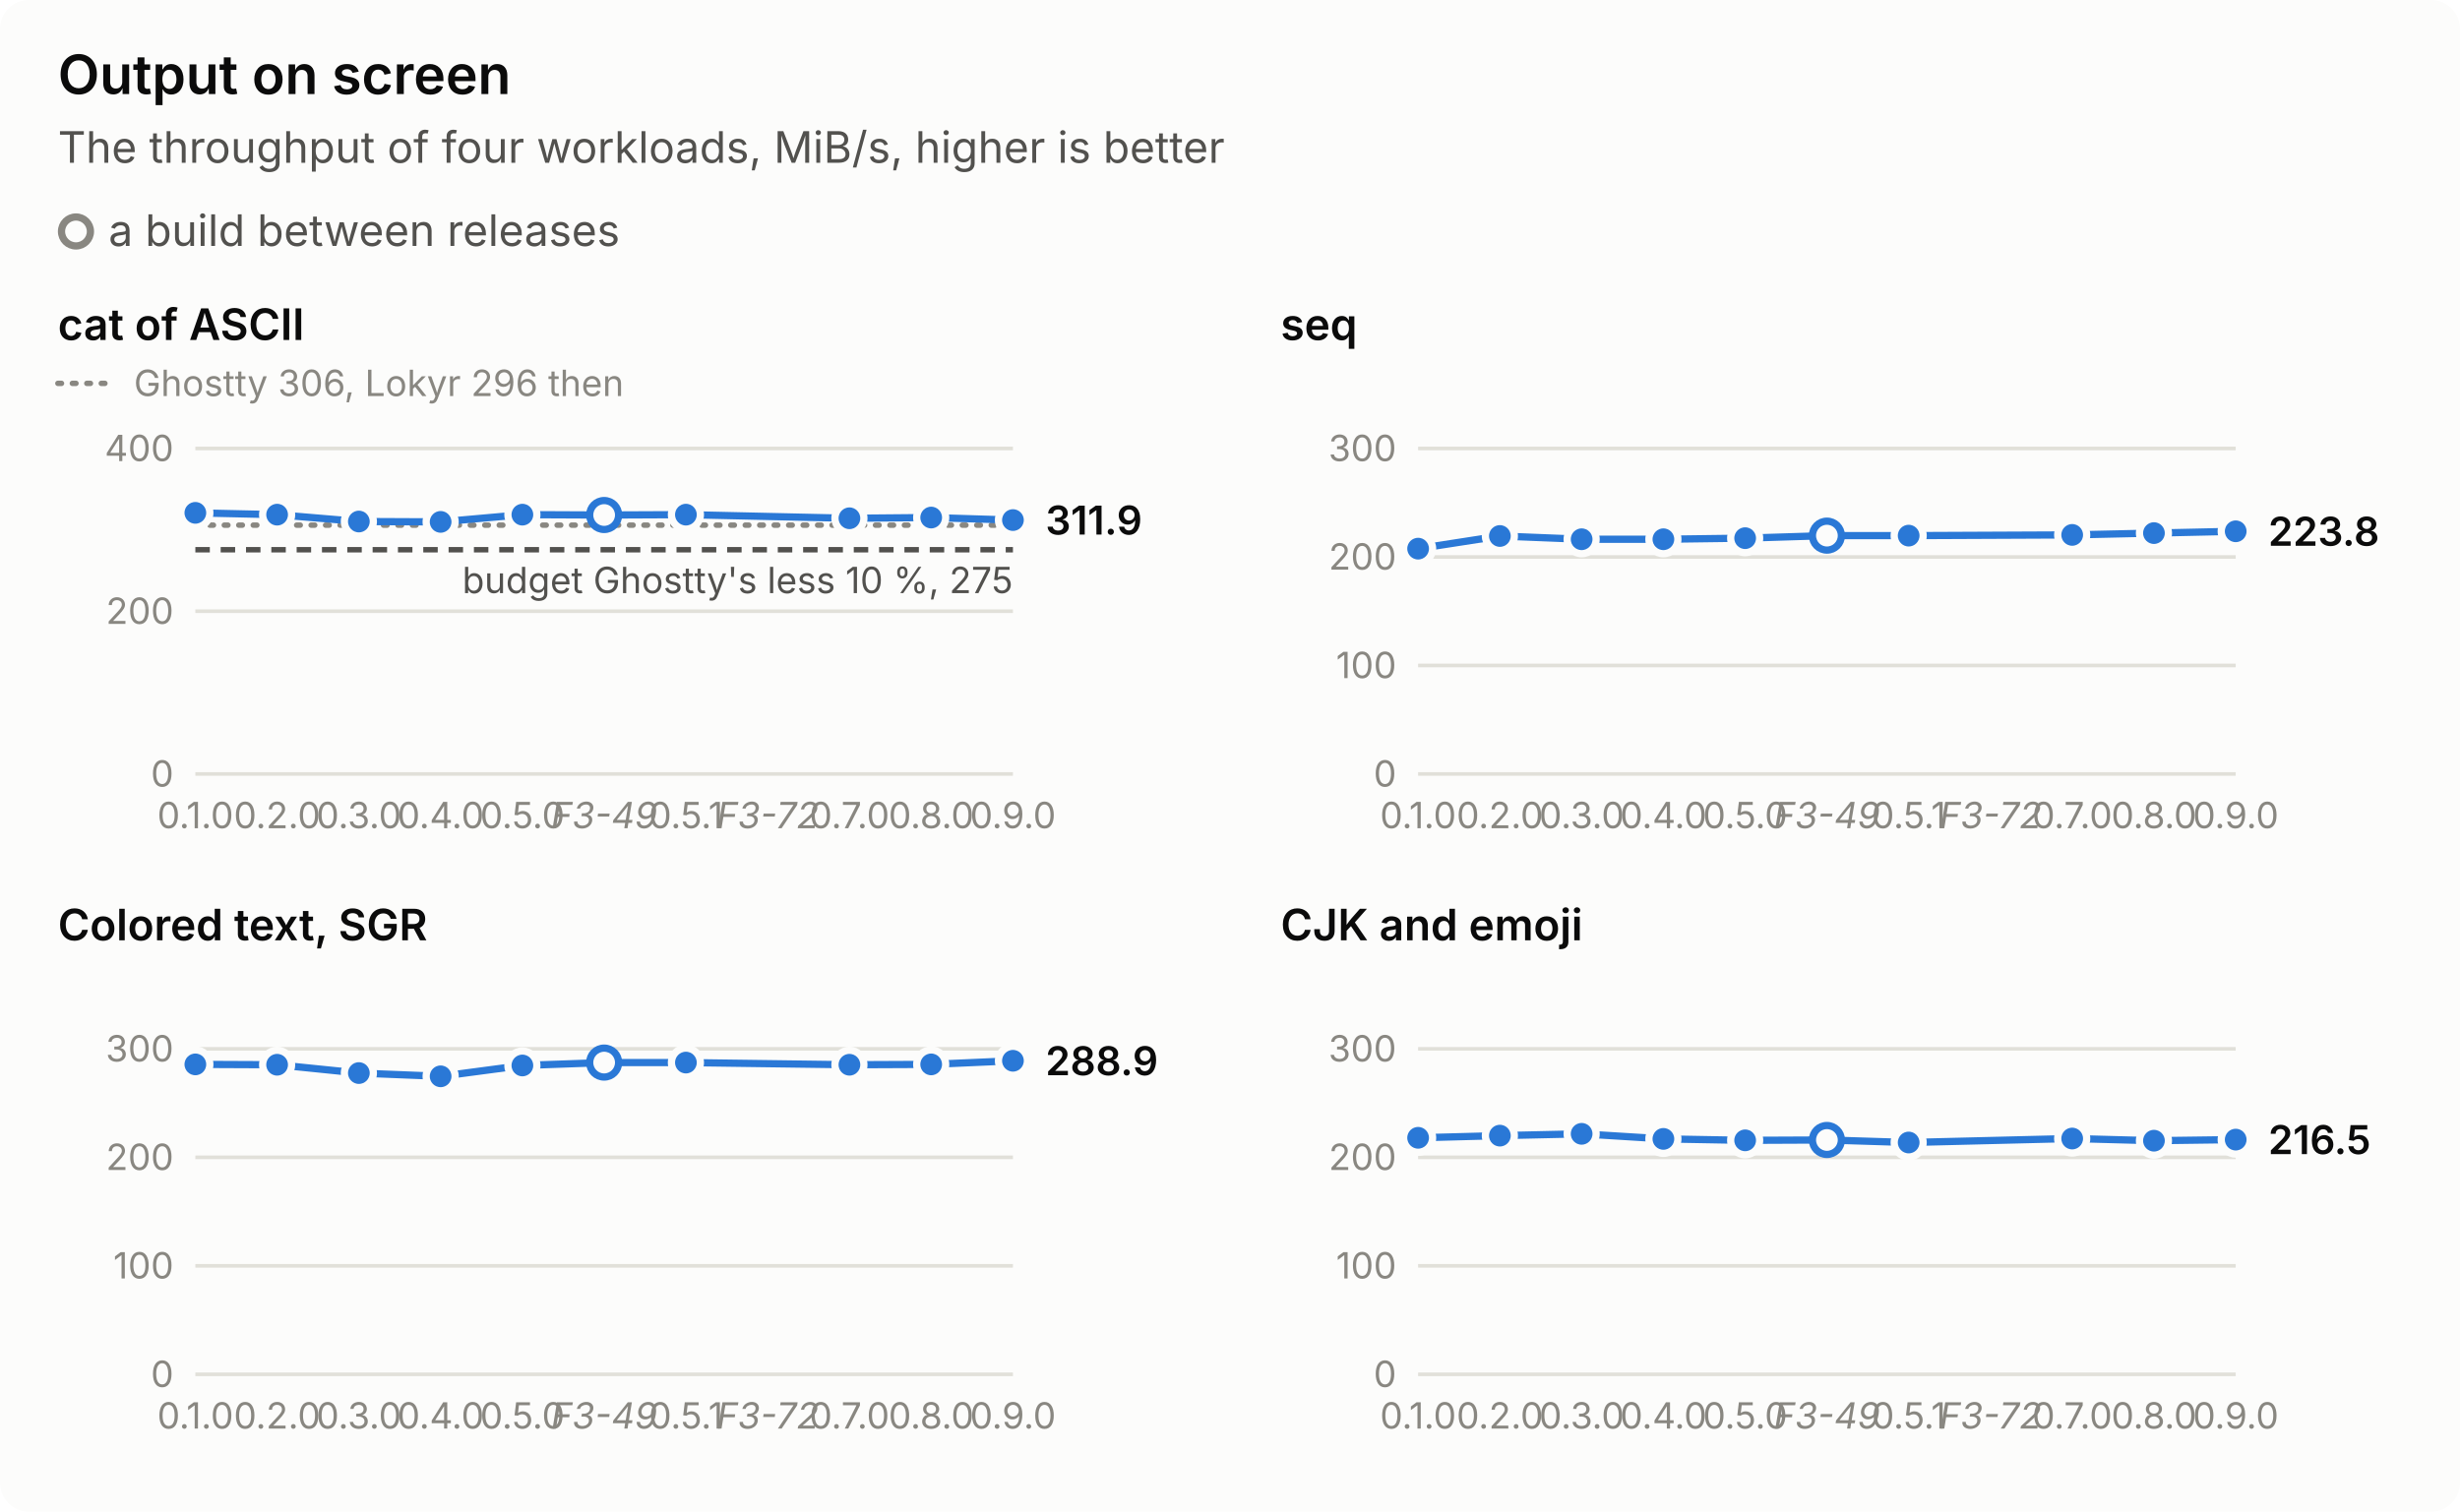
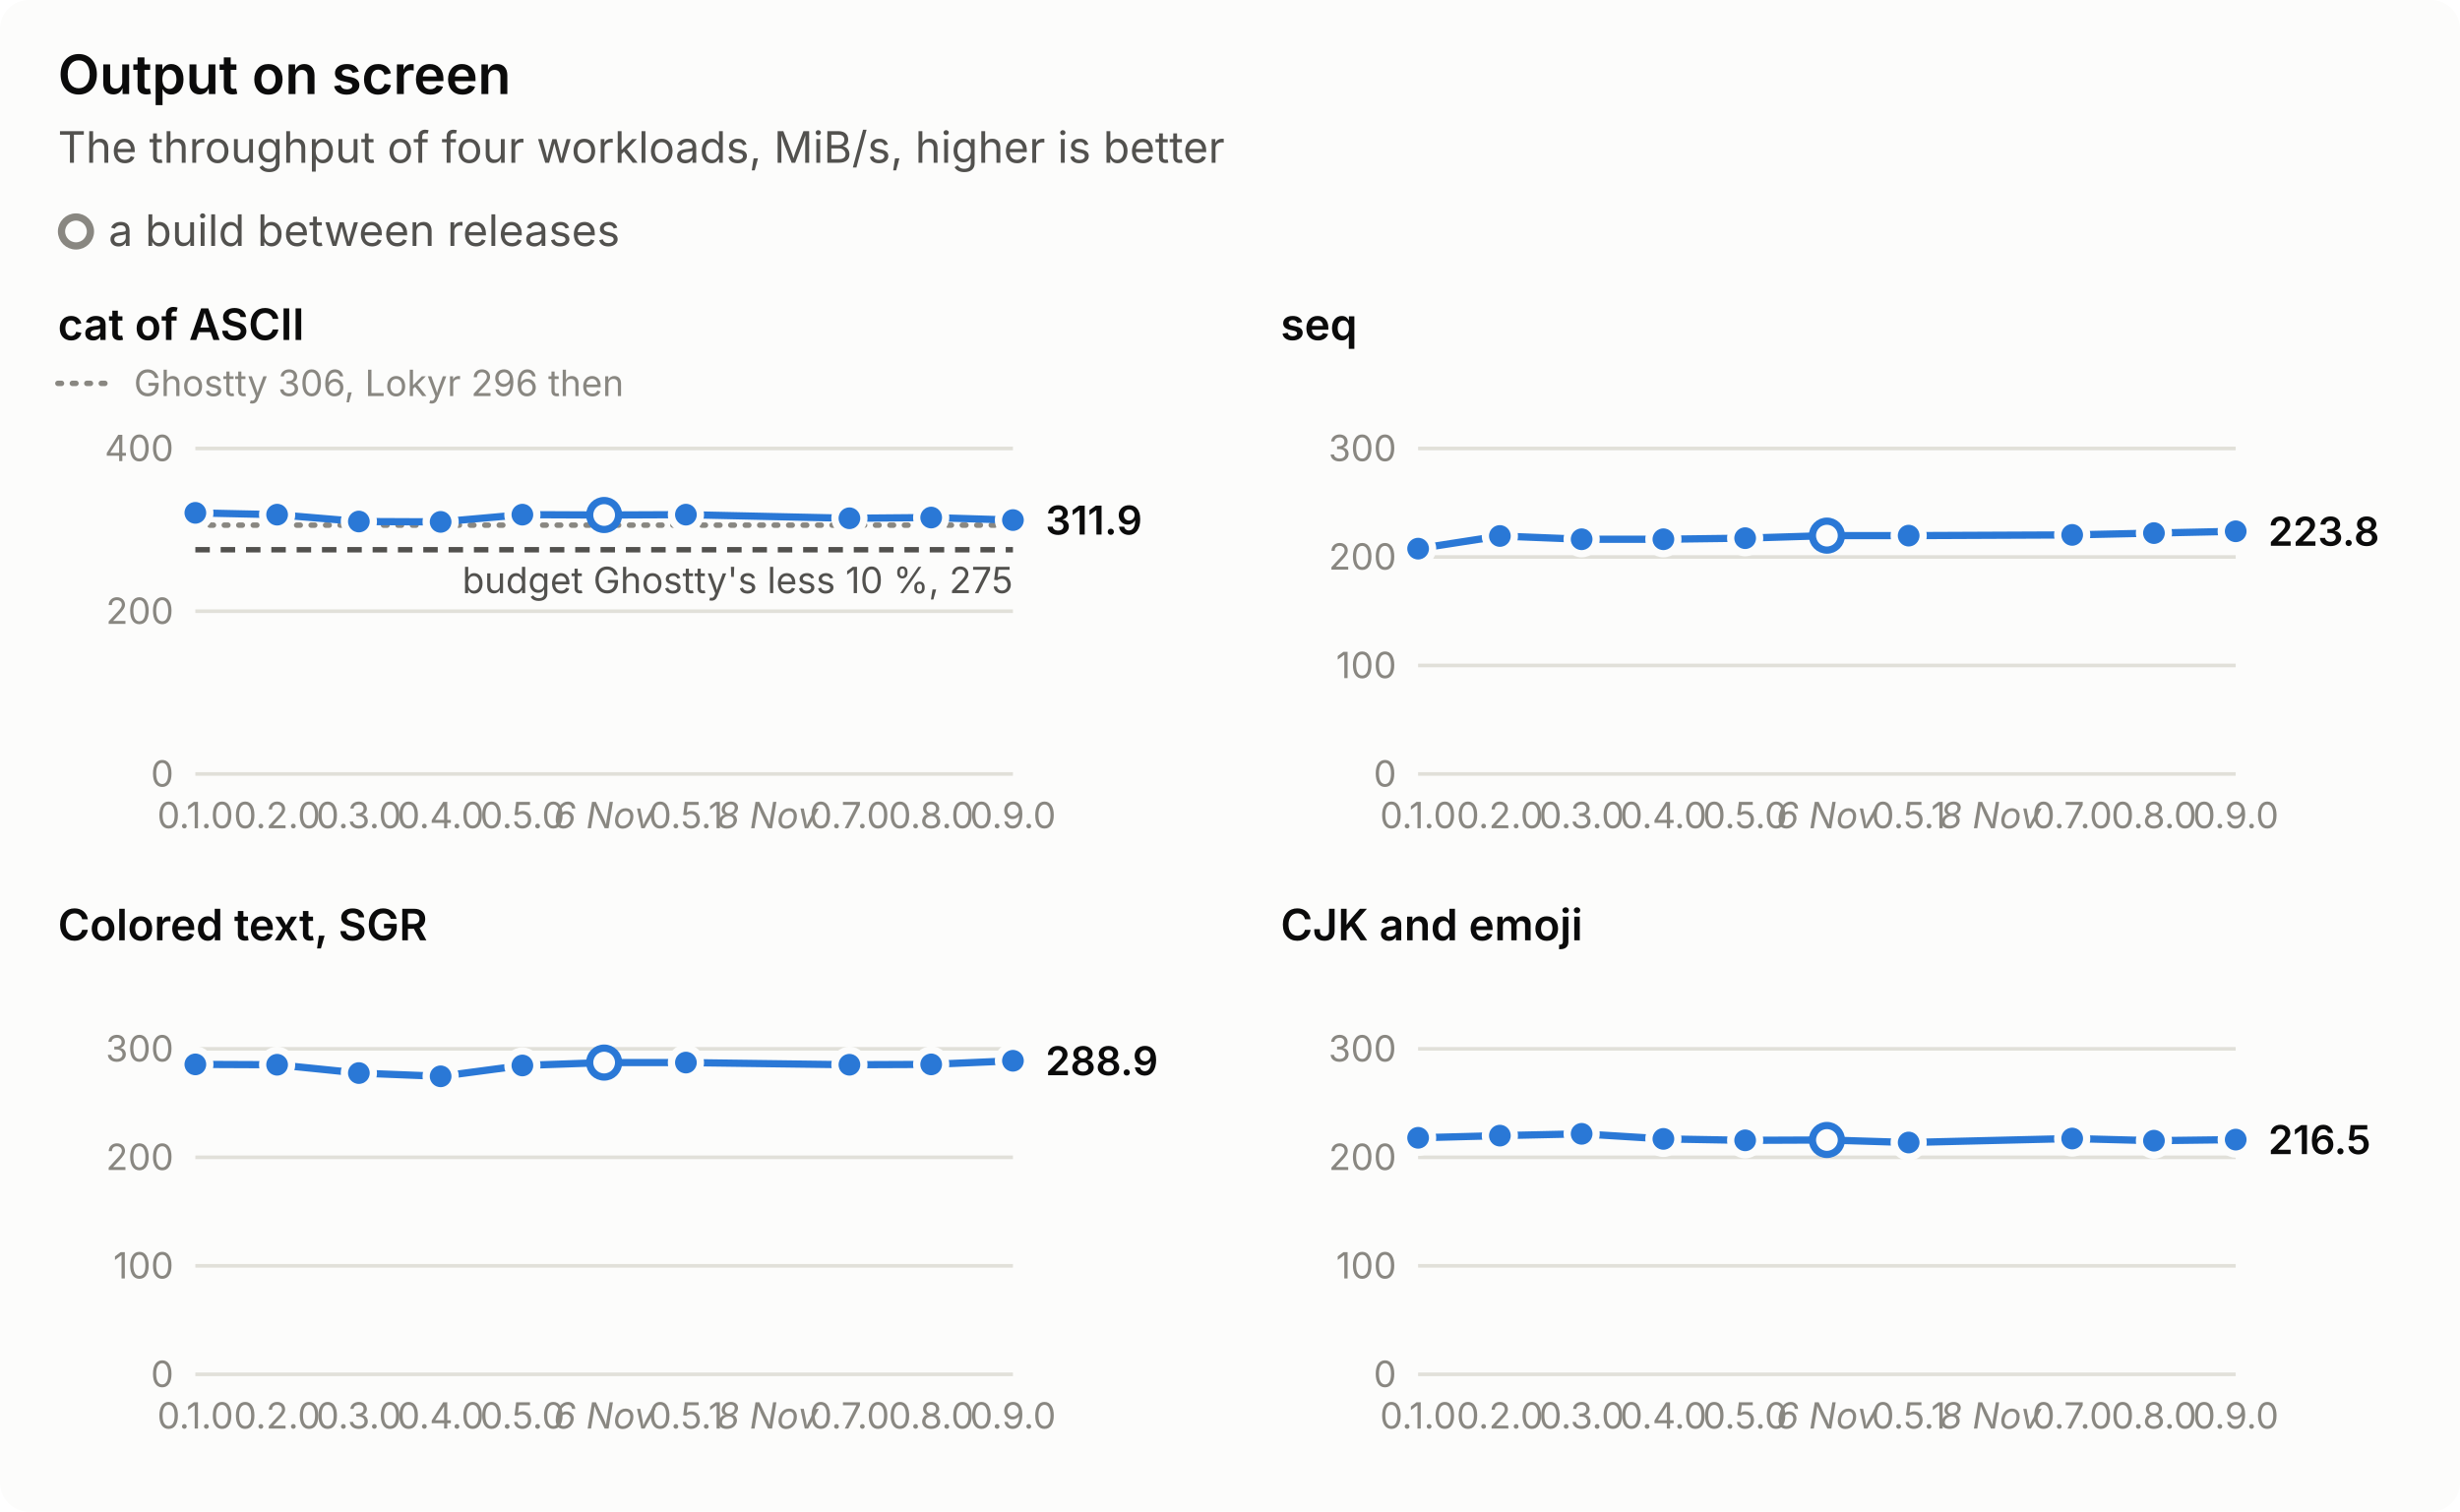
<svg xmlns="http://www.w3.org/2000/svg" width="680" height="418" viewBox="0 0 680 418" role="img" aria-label="Output on screen">
  <style>
  .surface { fill: #fcfcfb; }
  .primary { fill: #0b0b0b; }
  .secondary { fill: #52514e; }
  .muted { fill: #898781; }
  .grid { stroke: #e1e0d9; }
  .base { stroke: #c3c2b7; }
  .accent { fill: #2a78d6; }
  .context { fill: #898781; }
  .accent-line { stroke: #2a78d6; }
  .context-line { stroke: #898781; }
  .second { fill: #eb6834; }
  .second-line { stroke: #eb6834; }
  .ring { stroke: #fcfcfb; }
  .budget { stroke: #52514e; }
  text { font-family: system-ui, -apple-system, "Segoe UI", sans-serif; }
  .tick { font-variant-numeric: tabular-nums; }
  @media (prefers-color-scheme: dark) {
    .surface { fill: #1a1a19; }
    .primary { fill: #f0efec; }
    .secondary { fill: #c3c2b7; }
    .muted { fill: #898781; }
    .grid { stroke: #2c2c2a; }
    .base { stroke: #383835; }
    .accent { fill: #3987e5; }
    .context { fill: #6f6e69; }
    .accent-line { stroke: #3987e5; }
    .context-line { stroke: #6f6e69; }
    .second { fill: #d95926; }
    .second-line { stroke: #d95926; }
    .ring { stroke: #1a1a19; }
    .budget { stroke: #c3c2b7; }
  }
</style>
  <rect class="surface" width="680" height="418" rx="8" />
  <text class="primary" x="16" y="26" font-size="15" font-weight="600">Output on screen</text>
  <text class="secondary" x="16" y="45" font-size="12">The throughput of four workloads, MiB/s, higher is better</text>
  <circle class="surface context-line" cx="21" cy="64" r="4" stroke-width="2" />
  <text class="secondary" x="30" y="68" font-size="12">a build between releases</text>
  <text class="primary" x="16.0" y="94" font-size="12" font-weight="600">cat of ASCII</text>
  <line class="grid" x1="54.0" y1="214.0" x2="280.0" y2="214.0" stroke-width="1" />
  <text class="muted tick" x="48.0" y="217.5" font-size="10" text-anchor="end">0</text>
  <line class="grid" x1="54.0" y1="169.0" x2="280.0" y2="169.0" stroke-width="1" />
  <text class="muted tick" x="48.0" y="172.5" font-size="10" text-anchor="end">200</text>
  <line class="grid" x1="54.0" y1="124.0" x2="280.0" y2="124.0" stroke-width="1" />
  <text class="muted tick" x="48.0" y="127.5" font-size="10" text-anchor="end">400</text>
  <text class="muted" x="54.0" y="229.0" font-size="10" text-anchor="middle">0.1.0</text>
  <text class="muted" x="76.6" y="229.0" font-size="10" text-anchor="middle">0.2.0</text>
  <text class="muted" x="99.2" y="229.0" font-size="10" text-anchor="middle">0.3.0</text>
  <text class="muted" x="121.8" y="229.0" font-size="10" text-anchor="middle">0.4.0</text>
  <text class="muted" x="144.4" y="229.0" font-size="10" text-anchor="middle">0.5.0</text>
-   <text class="muted" x="167.0" y="229.0" font-size="10" text-anchor="middle" font-style="italic">F3-49</text>
+   <text class="muted" x="167.0" y="229.0" font-size="10" text-anchor="middle" font-style="italic">6 Nov</text>
  <text class="muted" x="189.6" y="229.0" font-size="10" text-anchor="middle">0.5.1</text>
-   <text class="muted" x="212.2" y="229.0" font-size="10" text-anchor="middle" font-style="italic">F3-72</text>
+   <text class="muted" x="212.2" y="229.0" font-size="10" text-anchor="middle" font-style="italic">8 Nov</text>
  <text class="muted" x="234.8" y="229.0" font-size="10" text-anchor="middle">0.7.0</text>
  <text class="muted" x="257.4" y="229.0" font-size="10" text-anchor="middle">0.8.0</text>
  <text class="muted" x="280.0" y="229.0" font-size="10" text-anchor="middle">0.9.0</text>
  <line class="budget" x1="54.0" y1="152.0" x2="280.0" y2="152.0" stroke-width="1.5" stroke-dasharray="4 3" />
  <text class="secondary" x="280.0" y="164.0" font-size="10" text-anchor="end">budget Ghostty's less 10 %, 275</text>
  <line class="context-line" x1="54.0" y1="145.2" x2="280.0" y2="145.2" stroke-width="1.5" stroke-dasharray="1 3" stroke-linecap="round" />
  <line class="context-line" x1="16.0" y1="106.0" x2="31.0" y2="106.0" stroke-width="1.5" stroke-dasharray="1 3" stroke-linecap="round" />
  <text class="muted" x="37.0" y="109.5" font-size="10">Ghostty 306, Lokyr 296 then</text>
  <line class="accent-line" x1="54.0" y1="141.8" x2="76.6" y2="142.3" stroke-width="2" stroke-linecap="round" />
  <line class="accent-line" x1="76.6" y1="142.3" x2="99.2" y2="144.2" stroke-width="2" stroke-linecap="round" />
  <line class="accent-line" x1="99.2" y1="144.2" x2="121.8" y2="144.3" stroke-width="2" stroke-linecap="round" />
  <line class="accent-line" x1="121.8" y1="144.3" x2="144.4" y2="142.3" stroke-width="2" stroke-linecap="round" />
  <line class="accent-line" x1="144.4" y1="142.3" x2="167.0" y2="142.4" stroke-width="2" stroke-linecap="round" />
  <line class="accent-line" x1="167.0" y1="142.4" x2="189.6" y2="142.3" stroke-width="2" stroke-linecap="round" />
  <line class="accent-line" x1="189.6" y1="142.3" x2="234.8" y2="143.3" stroke-width="2" stroke-linecap="round" />
  <line class="accent-line" x1="234.8" y1="143.3" x2="257.4" y2="143.1" stroke-width="2" stroke-linecap="round" />
  <line class="accent-line" x1="257.4" y1="143.1" x2="280.0" y2="143.8" stroke-width="2" stroke-linecap="round" />
  <circle class="accent ring" cx="54.0" cy="141.8" r="4" stroke-width="2" />
  <circle class="accent ring" cx="76.6" cy="142.3" r="4" stroke-width="2" />
  <circle class="accent ring" cx="99.2" cy="144.2" r="4" stroke-width="2" />
  <circle class="accent ring" cx="121.8" cy="144.3" r="4" stroke-width="2" />
  <circle class="accent ring" cx="144.4" cy="142.3" r="4" stroke-width="2" />
  <circle class="surface accent-line" cx="167.0" cy="142.4" r="4" stroke-width="2" />
  <circle class="accent ring" cx="189.6" cy="142.3" r="4" stroke-width="2" />
  <circle class="accent ring" cx="234.8" cy="143.3" r="4" stroke-width="2" />
  <circle class="accent ring" cx="257.4" cy="143.1" r="4" stroke-width="2" />
  <circle class="accent ring" cx="280.0" cy="143.8" r="4" stroke-width="2" />
  <text class="primary tick" x="289.0" y="147.8" font-size="11" font-weight="600">311.9</text>
  <text class="primary" x="354.0" y="94" font-size="12" font-weight="600">seq</text>
  <line class="grid" x1="392.0" y1="214.0" x2="618.0" y2="214.0" stroke-width="1" />
  <text class="muted tick" x="386.0" y="217.5" font-size="10" text-anchor="end">0</text>
  <line class="grid" x1="392.0" y1="184.0" x2="618.0" y2="184.0" stroke-width="1" />
  <text class="muted tick" x="386.0" y="187.5" font-size="10" text-anchor="end">100</text>
  <line class="grid" x1="392.0" y1="154.0" x2="618.0" y2="154.0" stroke-width="1" />
  <text class="muted tick" x="386.0" y="157.5" font-size="10" text-anchor="end">200</text>
  <line class="grid" x1="392.0" y1="124.0" x2="618.0" y2="124.0" stroke-width="1" />
  <text class="muted tick" x="386.0" y="127.5" font-size="10" text-anchor="end">300</text>
  <text class="muted" x="392.0" y="229.0" font-size="10" text-anchor="middle">0.1.0</text>
  <text class="muted" x="414.6" y="229.0" font-size="10" text-anchor="middle">0.2.0</text>
  <text class="muted" x="437.2" y="229.0" font-size="10" text-anchor="middle">0.3.0</text>
  <text class="muted" x="459.8" y="229.0" font-size="10" text-anchor="middle">0.4.0</text>
  <text class="muted" x="482.4" y="229.0" font-size="10" text-anchor="middle">0.5.0</text>
-   <text class="muted" x="505.0" y="229.0" font-size="10" text-anchor="middle" font-style="italic">F3-49</text>
+   <text class="muted" x="505.0" y="229.0" font-size="10" text-anchor="middle" font-style="italic">6 Nov</text>
  <text class="muted" x="527.6" y="229.0" font-size="10" text-anchor="middle">0.5.1</text>
-   <text class="muted" x="550.2" y="229.0" font-size="10" text-anchor="middle" font-style="italic">F3-72</text>
+   <text class="muted" x="550.2" y="229.0" font-size="10" text-anchor="middle" font-style="italic">8 Nov</text>
  <text class="muted" x="572.8" y="229.0" font-size="10" text-anchor="middle">0.7.0</text>
  <text class="muted" x="595.4" y="229.0" font-size="10" text-anchor="middle">0.8.0</text>
  <text class="muted" x="618.0" y="229.0" font-size="10" text-anchor="middle">0.9.0</text>
  <line class="accent-line" x1="392.0" y1="151.7" x2="414.6" y2="148.2" stroke-width="2" stroke-linecap="round" />
  <line class="accent-line" x1="414.6" y1="148.2" x2="437.2" y2="149.1" stroke-width="2" stroke-linecap="round" />
  <line class="accent-line" x1="437.2" y1="149.1" x2="459.8" y2="149.1" stroke-width="2" stroke-linecap="round" />
  <line class="accent-line" x1="459.8" y1="149.1" x2="482.4" y2="148.8" stroke-width="2" stroke-linecap="round" />
  <line class="accent-line" x1="482.4" y1="148.8" x2="505.0" y2="148.1" stroke-width="2" stroke-linecap="round" />
  <line class="accent-line" x1="505.0" y1="148.1" x2="527.6" y2="148.1" stroke-width="2" stroke-linecap="round" />
  <line class="accent-line" x1="527.6" y1="148.1" x2="572.8" y2="147.9" stroke-width="2" stroke-linecap="round" />
  <line class="accent-line" x1="572.8" y1="147.9" x2="595.4" y2="147.4" stroke-width="2" stroke-linecap="round" />
  <line class="accent-line" x1="595.4" y1="147.4" x2="618.0" y2="146.9" stroke-width="2" stroke-linecap="round" />
  <circle class="accent ring" cx="392.0" cy="151.7" r="4" stroke-width="2" />
  <circle class="accent ring" cx="414.6" cy="148.2" r="4" stroke-width="2" />
  <circle class="accent ring" cx="437.2" cy="149.1" r="4" stroke-width="2" />
  <circle class="accent ring" cx="459.8" cy="149.1" r="4" stroke-width="2" />
  <circle class="accent ring" cx="482.4" cy="148.8" r="4" stroke-width="2" />
  <circle class="surface accent-line" cx="505.0" cy="148.1" r="4" stroke-width="2" />
  <circle class="accent ring" cx="527.6" cy="148.1" r="4" stroke-width="2" />
  <circle class="accent ring" cx="572.8" cy="147.9" r="4" stroke-width="2" />
  <circle class="accent ring" cx="595.4" cy="147.4" r="4" stroke-width="2" />
  <circle class="accent ring" cx="618.0" cy="146.9" r="4" stroke-width="2" />
  <text class="primary tick" x="627.0" y="150.9" font-size="11" font-weight="600">223.8</text>
  <text class="primary" x="16.0" y="260" font-size="12" font-weight="600">Colored text, SGR</text>
  <line class="grid" x1="54.0" y1="380.0" x2="280.0" y2="380.0" stroke-width="1" />
  <text class="muted tick" x="48.0" y="383.5" font-size="10" text-anchor="end">0</text>
  <line class="grid" x1="54.0" y1="350.0" x2="280.0" y2="350.0" stroke-width="1" />
  <text class="muted tick" x="48.0" y="353.5" font-size="10" text-anchor="end">100</text>
  <line class="grid" x1="54.0" y1="320.0" x2="280.0" y2="320.0" stroke-width="1" />
  <text class="muted tick" x="48.0" y="323.5" font-size="10" text-anchor="end">200</text>
  <line class="grid" x1="54.0" y1="290.0" x2="280.0" y2="290.0" stroke-width="1" />
  <text class="muted tick" x="48.0" y="293.5" font-size="10" text-anchor="end">300</text>
  <text class="muted" x="54.0" y="395.0" font-size="10" text-anchor="middle">0.1.0</text>
  <text class="muted" x="76.6" y="395.0" font-size="10" text-anchor="middle">0.2.0</text>
  <text class="muted" x="99.2" y="395.0" font-size="10" text-anchor="middle">0.3.0</text>
  <text class="muted" x="121.8" y="395.0" font-size="10" text-anchor="middle">0.4.0</text>
  <text class="muted" x="144.4" y="395.0" font-size="10" text-anchor="middle">0.5.0</text>
-   <text class="muted" x="167.0" y="395.0" font-size="10" text-anchor="middle" font-style="italic">F3-49</text>
+   <text class="muted" x="167.0" y="395.0" font-size="10" text-anchor="middle" font-style="italic">6 Nov</text>
  <text class="muted" x="189.6" y="395.0" font-size="10" text-anchor="middle">0.5.1</text>
-   <text class="muted" x="212.2" y="395.0" font-size="10" text-anchor="middle" font-style="italic">F3-72</text>
+   <text class="muted" x="212.2" y="395.0" font-size="10" text-anchor="middle" font-style="italic">8 Nov</text>
  <text class="muted" x="234.8" y="395.0" font-size="10" text-anchor="middle">0.7.0</text>
  <text class="muted" x="257.4" y="395.0" font-size="10" text-anchor="middle">0.8.0</text>
  <text class="muted" x="280.0" y="395.0" font-size="10" text-anchor="middle">0.9.0</text>
  <line class="accent-line" x1="54.0" y1="294.3" x2="76.6" y2="294.4" stroke-width="2" stroke-linecap="round" />
  <line class="accent-line" x1="76.6" y1="294.4" x2="99.2" y2="296.7" stroke-width="2" stroke-linecap="round" />
  <line class="accent-line" x1="99.2" y1="296.7" x2="121.8" y2="297.6" stroke-width="2" stroke-linecap="round" />
  <line class="accent-line" x1="121.8" y1="297.6" x2="144.4" y2="294.6" stroke-width="2" stroke-linecap="round" />
  <line class="accent-line" x1="144.4" y1="294.6" x2="167.0" y2="293.8" stroke-width="2" stroke-linecap="round" />
  <line class="accent-line" x1="167.0" y1="293.8" x2="189.6" y2="293.8" stroke-width="2" stroke-linecap="round" />
  <line class="accent-line" x1="189.6" y1="293.8" x2="234.8" y2="294.4" stroke-width="2" stroke-linecap="round" />
  <line class="accent-line" x1="234.8" y1="294.4" x2="257.4" y2="294.3" stroke-width="2" stroke-linecap="round" />
  <line class="accent-line" x1="257.4" y1="294.3" x2="280.0" y2="293.3" stroke-width="2" stroke-linecap="round" />
  <circle class="accent ring" cx="54.0" cy="294.3" r="4" stroke-width="2" />
  <circle class="accent ring" cx="76.6" cy="294.4" r="4" stroke-width="2" />
  <circle class="accent ring" cx="99.2" cy="296.7" r="4" stroke-width="2" />
  <circle class="accent ring" cx="121.8" cy="297.6" r="4" stroke-width="2" />
  <circle class="accent ring" cx="144.4" cy="294.6" r="4" stroke-width="2" />
  <circle class="surface accent-line" cx="167.0" cy="293.8" r="4" stroke-width="2" />
  <circle class="accent ring" cx="189.6" cy="293.8" r="4" stroke-width="2" />
  <circle class="accent ring" cx="234.8" cy="294.4" r="4" stroke-width="2" />
  <circle class="accent ring" cx="257.4" cy="294.3" r="4" stroke-width="2" />
  <circle class="accent ring" cx="280.0" cy="293.3" r="4" stroke-width="2" />
  <text class="primary tick" x="289.0" y="297.3" font-size="11" font-weight="600">288.9</text>
  <text class="primary" x="354.0" y="260" font-size="12" font-weight="600">CJK and emoji</text>
  <line class="grid" x1="392.0" y1="380.0" x2="618.0" y2="380.0" stroke-width="1" />
  <text class="muted tick" x="386.0" y="383.5" font-size="10" text-anchor="end">0</text>
  <line class="grid" x1="392.0" y1="350.0" x2="618.0" y2="350.0" stroke-width="1" />
  <text class="muted tick" x="386.0" y="353.5" font-size="10" text-anchor="end">100</text>
  <line class="grid" x1="392.0" y1="320.0" x2="618.0" y2="320.0" stroke-width="1" />
  <text class="muted tick" x="386.0" y="323.5" font-size="10" text-anchor="end">200</text>
  <line class="grid" x1="392.0" y1="290.0" x2="618.0" y2="290.0" stroke-width="1" />
  <text class="muted tick" x="386.0" y="293.5" font-size="10" text-anchor="end">300</text>
  <text class="muted" x="392.0" y="395.0" font-size="10" text-anchor="middle">0.1.0</text>
  <text class="muted" x="414.6" y="395.0" font-size="10" text-anchor="middle">0.2.0</text>
  <text class="muted" x="437.2" y="395.0" font-size="10" text-anchor="middle">0.3.0</text>
  <text class="muted" x="459.8" y="395.0" font-size="10" text-anchor="middle">0.4.0</text>
  <text class="muted" x="482.4" y="395.0" font-size="10" text-anchor="middle">0.5.0</text>
-   <text class="muted" x="505.0" y="395.0" font-size="10" text-anchor="middle" font-style="italic">F3-49</text>
+   <text class="muted" x="505.0" y="395.0" font-size="10" text-anchor="middle" font-style="italic">6 Nov</text>
  <text class="muted" x="527.6" y="395.0" font-size="10" text-anchor="middle">0.5.1</text>
-   <text class="muted" x="550.2" y="395.0" font-size="10" text-anchor="middle" font-style="italic">F3-72</text>
+   <text class="muted" x="550.2" y="395.0" font-size="10" text-anchor="middle" font-style="italic">8 Nov</text>
  <text class="muted" x="572.8" y="395.0" font-size="10" text-anchor="middle">0.7.0</text>
  <text class="muted" x="595.4" y="395.0" font-size="10" text-anchor="middle">0.8.0</text>
  <text class="muted" x="618.0" y="395.0" font-size="10" text-anchor="middle">0.9.0</text>
  <line class="accent-line" x1="392.0" y1="314.6" x2="414.6" y2="314.0" stroke-width="2" stroke-linecap="round" />
  <line class="accent-line" x1="414.6" y1="314.0" x2="437.2" y2="313.5" stroke-width="2" stroke-linecap="round" />
  <line class="accent-line" x1="437.2" y1="313.5" x2="459.8" y2="314.9" stroke-width="2" stroke-linecap="round" />
  <line class="accent-line" x1="459.8" y1="314.9" x2="482.4" y2="315.3" stroke-width="2" stroke-linecap="round" />
  <line class="accent-line" x1="482.4" y1="315.3" x2="505.0" y2="315.2" stroke-width="2" stroke-linecap="round" />
  <line class="accent-line" x1="505.0" y1="315.2" x2="527.6" y2="315.9" stroke-width="2" stroke-linecap="round" />
  <line class="accent-line" x1="527.6" y1="315.9" x2="572.8" y2="314.8" stroke-width="2" stroke-linecap="round" />
  <line class="accent-line" x1="572.8" y1="314.8" x2="595.4" y2="315.4" stroke-width="2" stroke-linecap="round" />
  <line class="accent-line" x1="595.4" y1="315.4" x2="618.0" y2="315.1" stroke-width="2" stroke-linecap="round" />
  <circle class="accent ring" cx="392.0" cy="314.6" r="4" stroke-width="2" />
  <circle class="accent ring" cx="414.6" cy="314.0" r="4" stroke-width="2" />
  <circle class="accent ring" cx="437.2" cy="313.5" r="4" stroke-width="2" />
  <circle class="accent ring" cx="459.8" cy="314.9" r="4" stroke-width="2" />
  <circle class="accent ring" cx="482.4" cy="315.3" r="4" stroke-width="2" />
  <circle class="surface accent-line" cx="505.0" cy="315.2" r="4" stroke-width="2" />
  <circle class="accent ring" cx="527.6" cy="315.9" r="4" stroke-width="2" />
  <circle class="accent ring" cx="572.8" cy="314.8" r="4" stroke-width="2" />
  <circle class="accent ring" cx="595.4" cy="315.4" r="4" stroke-width="2" />
  <circle class="accent ring" cx="618.0" cy="315.1" r="4" stroke-width="2" />
  <text class="primary tick" x="627.0" y="319.1" font-size="11" font-weight="600">216.5</text>
</svg>
